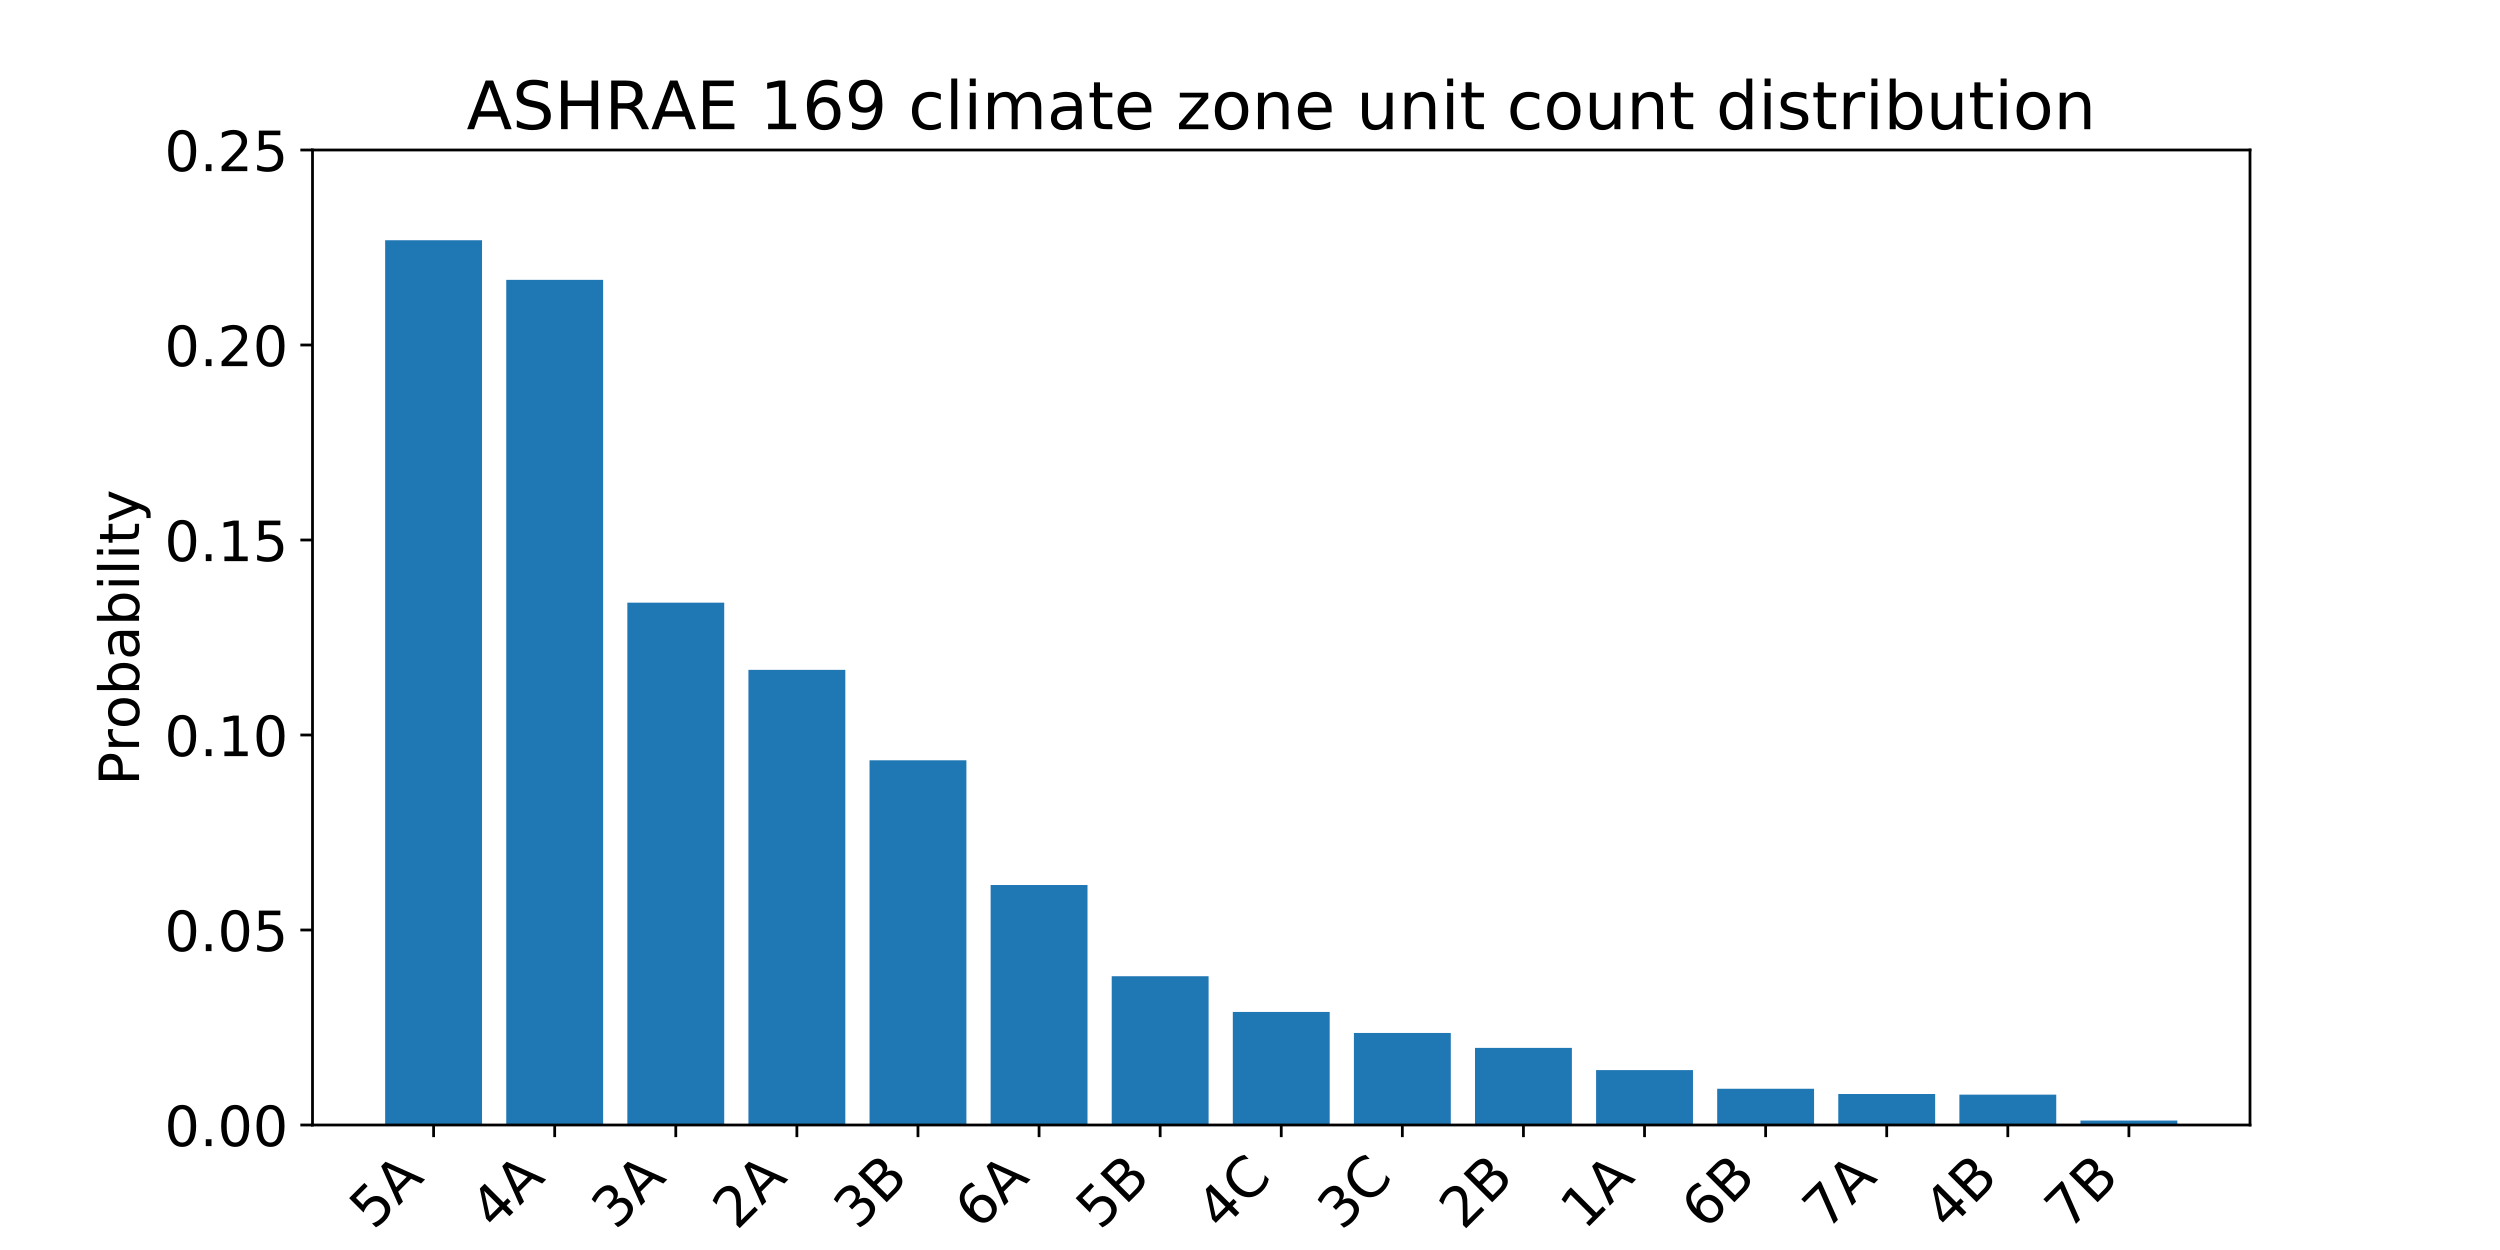
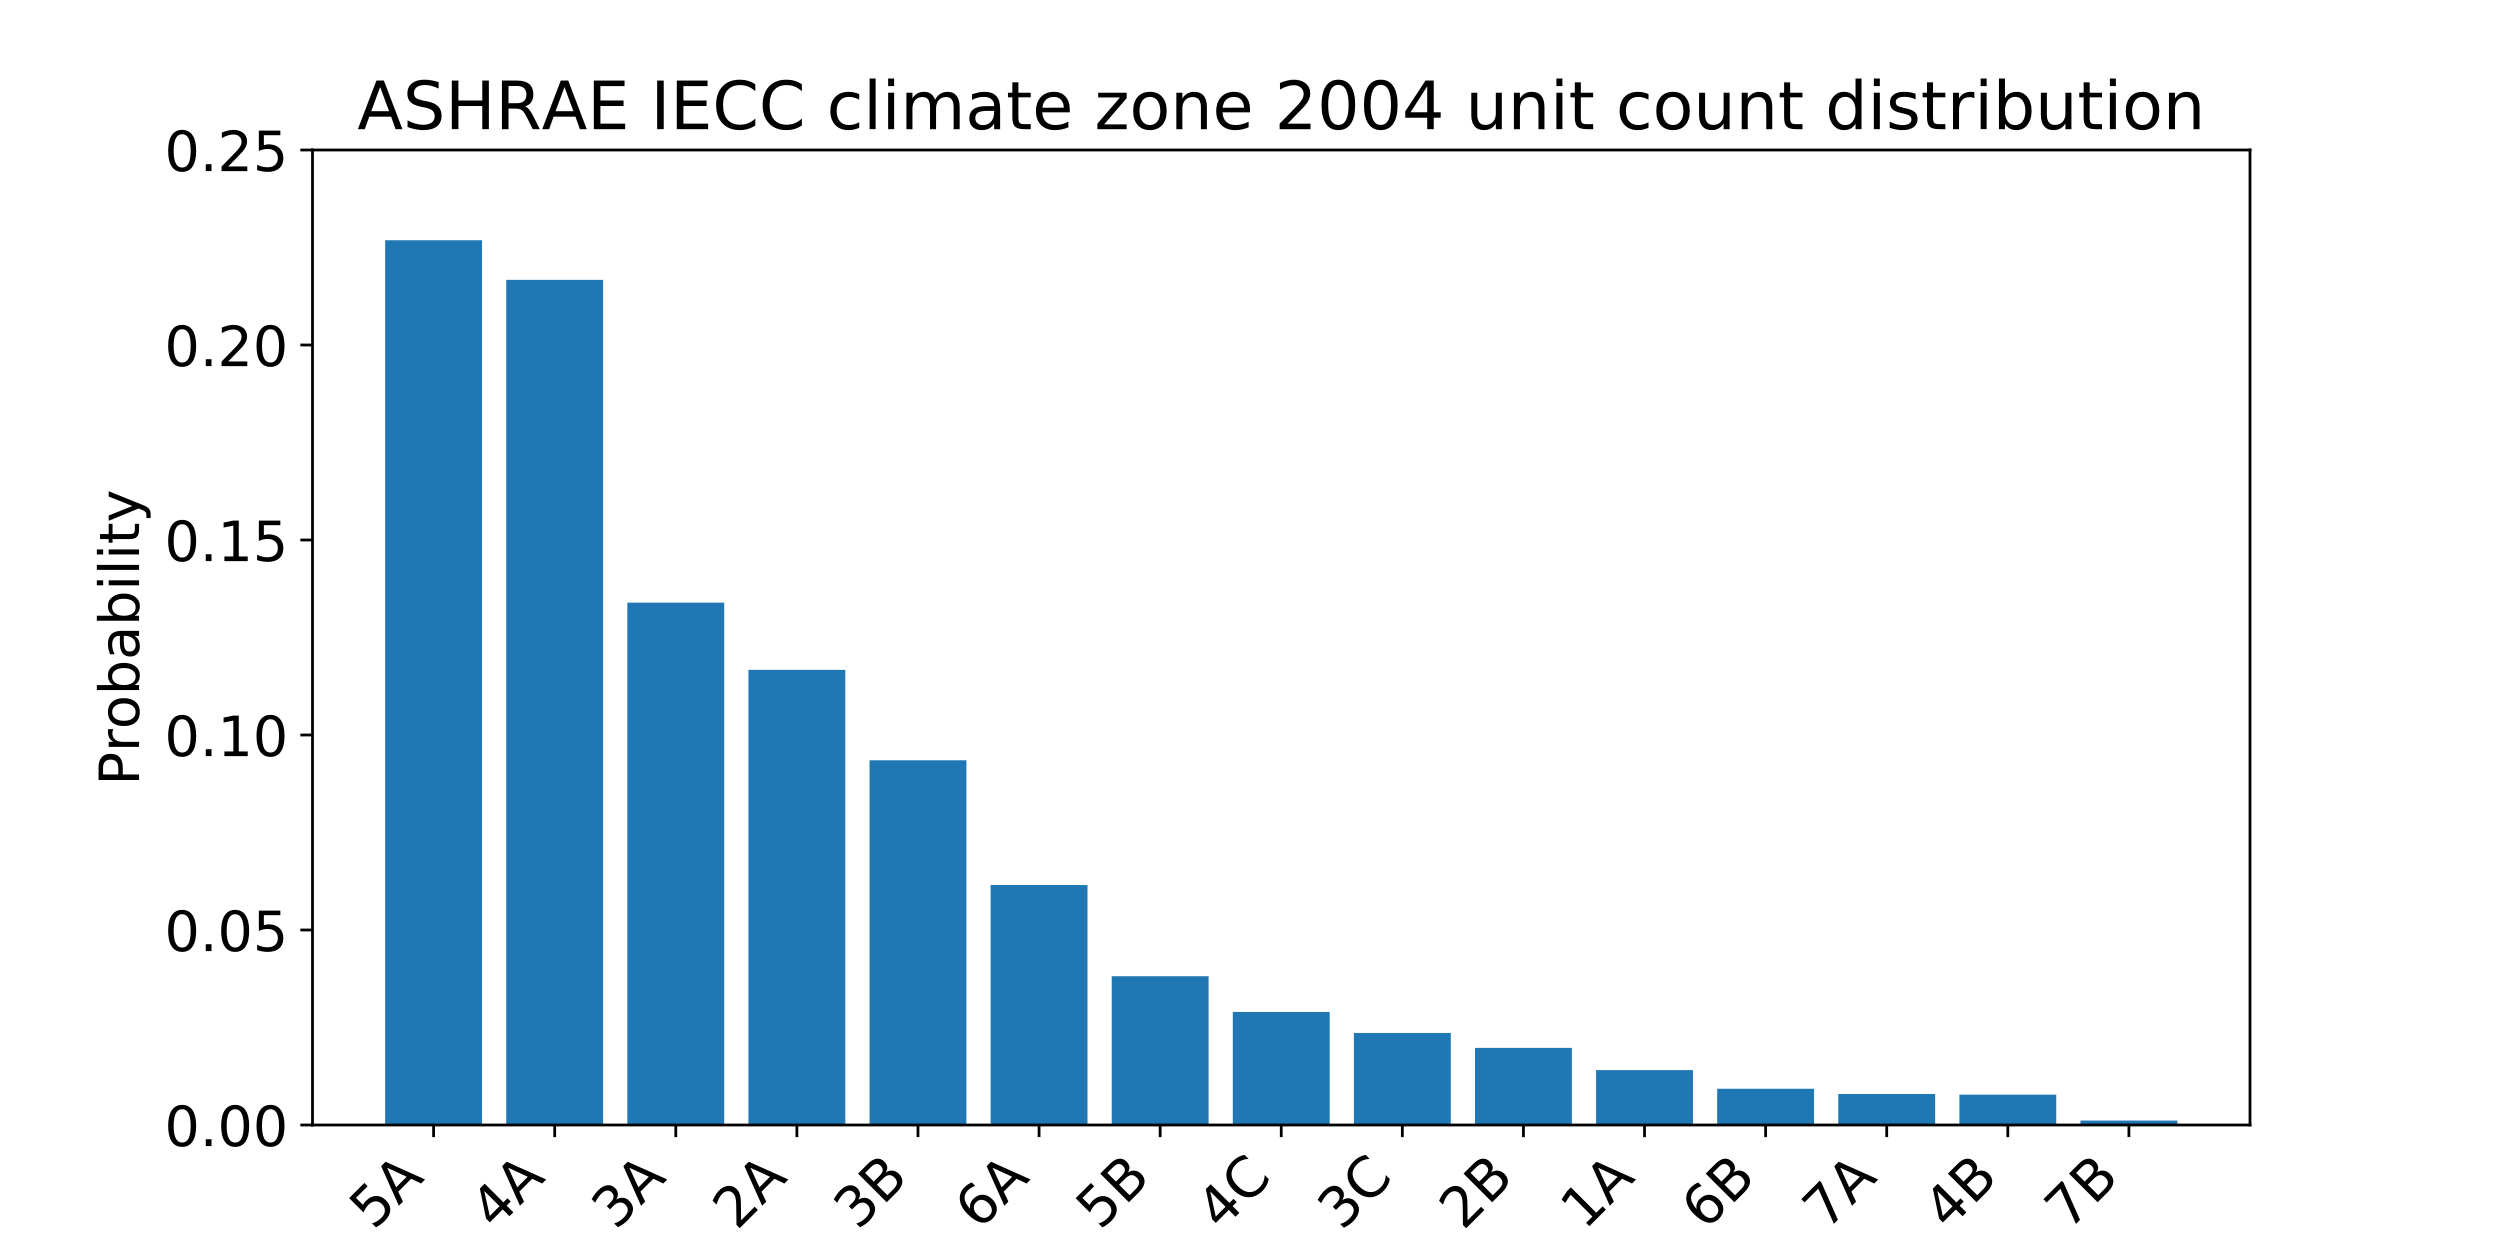
<svg xmlns="http://www.w3.org/2000/svg" xmlns:xlink="http://www.w3.org/1999/xlink" height="360pt" version="1.1" viewBox="0 0 720 360" width="720pt">
  <defs>
    <style type="text/css">
*{stroke-linecap:butt;stroke-linejoin:round;}
  </style>
  </defs>
  <g id="figure_1">
    <g id="patch_1">
      <path d="M 0 360  L 720 360  L 720 0  L 0 0  z " style="fill:#ffffff;" />
    </g>
    <g id="axes_1">
      <g id="patch_2">
        <path d="M 90 324  L 648 324  L 648 43.2  L 90 43.2  z " style="fill:#ffffff;" />
      </g>
      <g id="patch_3">
-         <path clip-path="url(#p8096a2ce04)" d="M 110.925 324  L 138.825 324  L 138.825 69.189  L 110.925 69.189  z " style="fill:#1f77b4;" />
+         <path clip-path="url(#p11a1cbf1db)" d="M 110.925 324  L 138.825 324  L 138.825 69.189  L 110.925 69.189  z " style="fill:#1f77b4;" />
      </g>
      <g id="patch_4">
-         <path clip-path="url(#p8096a2ce04)" d="M 145.8 324  L 173.7 324  L 173.7 80.597  L 145.8 80.597  z " style="fill:#1f77b4;" />
+         <path clip-path="url(#p11a1cbf1db)" d="M 145.8 324  L 173.7 324  L 173.7 80.597  L 145.8 80.597  z " style="fill:#1f77b4;" />
      </g>
      <g id="patch_5">
-         <path clip-path="url(#p8096a2ce04)" d="M 180.675 324  L 208.575 324  L 208.575 173.567  L 180.675 173.567  z " style="fill:#1f77b4;" />
+         <path clip-path="url(#p11a1cbf1db)" d="M 180.675 324  L 208.575 324  L 208.575 173.567  L 180.675 173.567  z " style="fill:#1f77b4;" />
      </g>
      <g id="patch_6">
-         <path clip-path="url(#p8096a2ce04)" d="M 215.55 324  L 243.45 324  L 243.45 192.919  L 215.55 192.919  z " style="fill:#1f77b4;" />
+         <path clip-path="url(#p11a1cbf1db)" d="M 215.55 324  L 243.45 324  L 243.45 192.919  L 215.55 192.919  z " style="fill:#1f77b4;" />
      </g>
      <g id="patch_7">
-         <path clip-path="url(#p8096a2ce04)" d="M 250.425 324  L 278.325 324  L 278.325 218.964  L 250.425 218.964  z " style="fill:#1f77b4;" />
+         <path clip-path="url(#p11a1cbf1db)" d="M 250.425 324  L 278.325 324  L 278.325 218.964  L 250.425 218.964  z " style="fill:#1f77b4;" />
      </g>
      <g id="patch_8">
-         <path clip-path="url(#p8096a2ce04)" d="M 285.3 324  L 313.2 324  L 313.2 254.884  L 285.3 254.884  z " style="fill:#1f77b4;" />
+         <path clip-path="url(#p11a1cbf1db)" d="M 285.3 324  L 313.2 324  L 313.2 254.884  L 285.3 254.884  z " style="fill:#1f77b4;" />
      </g>
      <g id="patch_9">
-         <path clip-path="url(#p8096a2ce04)" d="M 320.175 324  L 348.075 324  L 348.075 281.156  L 320.175 281.156  z " style="fill:#1f77b4;" />
+         <path clip-path="url(#p11a1cbf1db)" d="M 320.175 324  L 348.075 324  L 348.075 281.156  L 320.175 281.156  z " style="fill:#1f77b4;" />
      </g>
      <g id="patch_10">
-         <path clip-path="url(#p8096a2ce04)" d="M 355.05 324  L 382.95 324  L 382.95 291.437  L 355.05 291.437  z " style="fill:#1f77b4;" />
+         <path clip-path="url(#p11a1cbf1db)" d="M 355.05 324  L 382.95 324  L 382.95 291.437  L 355.05 291.437  z " style="fill:#1f77b4;" />
      </g>
      <g id="patch_11">
-         <path clip-path="url(#p8096a2ce04)" d="M 389.925 324  L 417.825 324  L 417.825 297.492  L 389.925 297.492  z " style="fill:#1f77b4;" />
+         <path clip-path="url(#p11a1cbf1db)" d="M 389.925 324  L 417.825 324  L 417.825 297.492  L 389.925 297.492  z " style="fill:#1f77b4;" />
      </g>
      <g id="patch_12">
-         <path clip-path="url(#p8096a2ce04)" d="M 424.8 324  L 452.7 324  L 452.7 301.791  L 424.8 301.791  z " style="fill:#1f77b4;" />
+         <path clip-path="url(#p11a1cbf1db)" d="M 424.8 324  L 452.7 324  L 452.7 301.791  L 424.8 301.791  z " style="fill:#1f77b4;" />
      </g>
      <g id="patch_13">
-         <path clip-path="url(#p8096a2ce04)" d="M 459.675 324  L 487.575 324  L 487.575 308.188  L 459.675 308.188  z " style="fill:#1f77b4;" />
+         <path clip-path="url(#p11a1cbf1db)" d="M 459.675 324  L 487.575 324  L 487.575 308.188  L 459.675 308.188  z " style="fill:#1f77b4;" />
      </g>
      <g id="patch_14">
-         <path clip-path="url(#p8096a2ce04)" d="M 494.55 324  L 522.45 324  L 522.45 313.563  L 494.55 313.563  z " style="fill:#1f77b4;" />
+         <path clip-path="url(#p11a1cbf1db)" d="M 494.55 324  L 522.45 324  L 522.45 313.563  L 494.55 313.563  z " style="fill:#1f77b4;" />
      </g>
      <g id="patch_15">
-         <path clip-path="url(#p8096a2ce04)" d="M 529.425 324  L 557.325 324  L 557.325 315.072  L 529.425 315.072  z " style="fill:#1f77b4;" />
+         <path clip-path="url(#p11a1cbf1db)" d="M 529.425 324  L 557.325 324  L 557.325 315.072  L 529.425 315.072  z " style="fill:#1f77b4;" />
      </g>
      <g id="patch_16">
-         <path clip-path="url(#p8096a2ce04)" d="M 564.3 324  L 592.2 324  L 592.2 315.259  L 564.3 315.259  z " style="fill:#1f77b4;" />
+         <path clip-path="url(#p11a1cbf1db)" d="M 564.3 324  L 592.2 324  L 592.2 315.259  L 564.3 315.259  z " style="fill:#1f77b4;" />
      </g>
      <g id="patch_17">
-         <path clip-path="url(#p8096a2ce04)" d="M 599.175 324  L 627.075 324  L 627.075 322.72  L 599.175 322.72  z " style="fill:#1f77b4;" />
+         <path clip-path="url(#p11a1cbf1db)" d="M 599.175 324  L 627.075 324  L 627.075 322.72  L 599.175 322.72  z " style="fill:#1f77b4;" />
      </g>
      <g id="matplotlib.axis_1">
        <g id="xtick_1">
          <g id="line2d_1">
            <defs>
-               <path d="M 0 0  L 0 3.5  " id="m6d0398b3f1" style="stroke:#000000;stroke-width:0.8;" />
-             </defs>
-             <g>
-               <use style="stroke:#000000;stroke-width:0.8;" x="124.875" xlink:href="#m6d0398b3f1" y="324" />
+               <path d="M 0 0  L 0 3.5  " id="m411a3bd5d1" style="stroke:#000000;stroke-width:0.8;" />
+             </defs>
+             <g>
+               <use style="stroke:#000000;stroke-width:0.8;" x="124.875" xlink:href="#m411a3bd5d1" y="324" />
            </g>
          </g>
          <g id="text_1">
            <defs>
              <path d="M 10.797 72.906  L 49.516 72.906  L 49.516 64.594  L 19.828 64.594  L 19.828 46.734  Q 21.969 47.469 24.109 47.828  Q 26.266 48.188 28.422 48.188  Q 40.625 48.188 47.75 41.5  Q 54.891 34.812 54.891 23.391  Q 54.891 11.625 47.562 5.094  Q 40.234 -1.422 26.906 -1.422  Q 22.312 -1.422 17.547 -0.641  Q 12.797 0.141 7.719 1.703  L 7.719 11.625  Q 12.109 9.234 16.797 8.062  Q 21.484 6.891 26.703 6.891  Q 35.156 6.891 40.078 11.328  Q 45.016 15.766 45.016 23.391  Q 45.016 31 40.078 35.438  Q 35.156 39.891 26.703 39.891  Q 22.75 39.891 18.812 39.016  Q 14.891 38.141 10.797 36.281  z " id="DejaVuSans-53" />
              <path d="M 34.188 63.188  L 20.797 26.906  L 47.609 26.906  z M 28.609 72.906  L 39.797 72.906  L 67.578 0  L 57.328 0  L 50.688 18.703  L 17.828 18.703  L 11.188 0  L 0.781 0  z " id="DejaVuSans-65" />
            </defs>
            <g transform="translate(107.5845 354.5343)rotate(-45)scale(0.16 -0.16)">
              <use xlink:href="#DejaVuSans-53" />
              <use x="63.623" xlink:href="#DejaVuSans-65" />
            </g>
          </g>
        </g>
        <g id="xtick_2">
          <g id="line2d_2">
            <g>
-               <use style="stroke:#000000;stroke-width:0.8;" x="159.75" xlink:href="#m6d0398b3f1" y="324" />
+               <use style="stroke:#000000;stroke-width:0.8;" x="159.75" xlink:href="#m411a3bd5d1" y="324" />
            </g>
          </g>
          <g id="text_2">
            <defs>
              <path d="M 37.797 64.312  L 12.891 25.391  L 37.797 25.391  z M 35.203 72.906  L 47.609 72.906  L 47.609 25.391  L 58.016 25.391  L 58.016 17.188  L 47.609 17.188  L 47.609 0  L 37.797 0  L 37.797 17.188  L 4.891 17.188  L 4.891 26.703  z " id="DejaVuSans-52" />
            </defs>
            <g transform="translate(142.4595 354.5343)rotate(-45)scale(0.16 -0.16)">
              <use xlink:href="#DejaVuSans-52" />
              <use x="63.623" xlink:href="#DejaVuSans-65" />
            </g>
          </g>
        </g>
        <g id="xtick_3">
          <g id="line2d_3">
            <g>
-               <use style="stroke:#000000;stroke-width:0.8;" x="194.625" xlink:href="#m6d0398b3f1" y="324" />
+               <use style="stroke:#000000;stroke-width:0.8;" x="194.625" xlink:href="#m411a3bd5d1" y="324" />
            </g>
          </g>
          <g id="text_3">
            <defs>
              <path d="M 40.578 39.312  Q 47.656 37.797 51.625 33  Q 55.609 28.219 55.609 21.188  Q 55.609 10.406 48.188 4.484  Q 40.766 -1.422 27.094 -1.422  Q 22.516 -1.422 17.656 -0.516  Q 12.797 0.391 7.625 2.203  L 7.625 11.719  Q 11.719 9.328 16.594 8.109  Q 21.484 6.891 26.812 6.891  Q 36.078 6.891 40.938 10.547  Q 45.797 14.203 45.797 21.188  Q 45.797 27.641 41.281 31.266  Q 36.766 34.906 28.719 34.906  L 20.219 34.906  L 20.219 43.016  L 29.109 43.016  Q 36.375 43.016 40.234 45.922  Q 44.094 48.828 44.094 54.297  Q 44.094 59.906 40.109 62.906  Q 36.141 65.922 28.719 65.922  Q 24.656 65.922 20.016 65.031  Q 15.375 64.156 9.812 62.312  L 9.812 71.094  Q 15.438 72.656 20.344 73.438  Q 25.25 74.219 29.594 74.219  Q 40.828 74.219 47.359 69.109  Q 53.906 64.016 53.906 55.328  Q 53.906 49.266 50.438 45.094  Q 46.969 40.922 40.578 39.312  z " id="DejaVuSans-51" />
            </defs>
            <g transform="translate(177.3345 354.5343)rotate(-45)scale(0.16 -0.16)">
              <use xlink:href="#DejaVuSans-51" />
              <use x="63.623" xlink:href="#DejaVuSans-65" />
            </g>
          </g>
        </g>
        <g id="xtick_4">
          <g id="line2d_4">
            <g>
-               <use style="stroke:#000000;stroke-width:0.8;" x="229.5" xlink:href="#m6d0398b3f1" y="324" />
+               <use style="stroke:#000000;stroke-width:0.8;" x="229.5" xlink:href="#m411a3bd5d1" y="324" />
            </g>
          </g>
          <g id="text_4">
            <defs>
              <path d="M 19.188 8.297  L 53.609 8.297  L 53.609 0  L 7.328 0  L 7.328 8.297  Q 12.938 14.109 22.625 23.891  Q 32.328 33.688 34.812 36.531  Q 39.547 41.844 41.422 45.531  Q 43.312 49.219 43.312 52.781  Q 43.312 58.594 39.234 62.25  Q 35.156 65.922 28.609 65.922  Q 23.969 65.922 18.812 64.312  Q 13.672 62.703 7.812 59.422  L 7.812 69.391  Q 13.766 71.781 18.938 73  Q 24.125 74.219 28.422 74.219  Q 39.75 74.219 46.484 68.547  Q 53.219 62.891 53.219 53.422  Q 53.219 48.922 51.531 44.891  Q 49.859 40.875 45.406 35.406  Q 44.188 33.984 37.641 27.219  Q 31.109 20.453 19.188 8.297  z " id="DejaVuSans-50" />
            </defs>
            <g transform="translate(212.2095 354.5343)rotate(-45)scale(0.16 -0.16)">
              <use xlink:href="#DejaVuSans-50" />
              <use x="63.623" xlink:href="#DejaVuSans-65" />
            </g>
          </g>
        </g>
        <g id="xtick_5">
          <g id="line2d_5">
            <g>
-               <use style="stroke:#000000;stroke-width:0.8;" x="264.375" xlink:href="#m6d0398b3f1" y="324" />
+               <use style="stroke:#000000;stroke-width:0.8;" x="264.375" xlink:href="#m411a3bd5d1" y="324" />
            </g>
          </g>
          <g id="text_5">
            <defs>
              <path d="M 19.672 34.812  L 19.672 8.109  L 35.5 8.109  Q 43.453 8.109 47.281 11.406  Q 51.125 14.703 51.125 21.484  Q 51.125 28.328 47.281 31.562  Q 43.453 34.812 35.5 34.812  z M 19.672 64.797  L 19.672 42.828  L 34.281 42.828  Q 41.5 42.828 45.031 45.531  Q 48.578 48.25 48.578 53.812  Q 48.578 59.328 45.031 62.062  Q 41.5 64.797 34.281 64.797  z M 9.812 72.906  L 35.016 72.906  Q 46.297 72.906 52.391 68.219  Q 58.5 63.531 58.5 54.891  Q 58.5 48.188 55.375 44.234  Q 52.25 40.281 46.188 39.312  Q 53.469 37.75 57.5 32.781  Q 61.531 27.828 61.531 20.406  Q 61.531 10.641 54.891 5.312  Q 48.25 0 35.984 0  L 9.812 0  z " id="DejaVuSans-66" />
            </defs>
            <g transform="translate(247.0615 354.5573)rotate(-45)scale(0.16 -0.16)">
              <use xlink:href="#DejaVuSans-51" />
              <use x="63.623" xlink:href="#DejaVuSans-66" />
            </g>
          </g>
        </g>
        <g id="xtick_6">
          <g id="line2d_6">
            <g>
-               <use style="stroke:#000000;stroke-width:0.8;" x="299.25" xlink:href="#m6d0398b3f1" y="324" />
+               <use style="stroke:#000000;stroke-width:0.8;" x="299.25" xlink:href="#m411a3bd5d1" y="324" />
            </g>
          </g>
          <g id="text_6">
            <defs>
              <path d="M 33.016 40.375  Q 26.375 40.375 22.484 35.828  Q 18.609 31.297 18.609 23.391  Q 18.609 15.531 22.484 10.953  Q 26.375 6.391 33.016 6.391  Q 39.656 6.391 43.531 10.953  Q 47.406 15.531 47.406 23.391  Q 47.406 31.297 43.531 35.828  Q 39.656 40.375 33.016 40.375  z M 52.594 71.297  L 52.594 62.312  Q 48.875 64.062 45.094 64.984  Q 41.312 65.922 37.594 65.922  Q 27.828 65.922 22.672 59.328  Q 17.531 52.734 16.797 39.406  Q 19.672 43.656 24.016 45.922  Q 28.375 48.188 33.594 48.188  Q 44.578 48.188 50.953 41.516  Q 57.328 34.859 57.328 23.391  Q 57.328 12.156 50.688 5.359  Q 44.047 -1.422 33.016 -1.422  Q 20.359 -1.422 13.672 8.266  Q 6.984 17.969 6.984 36.375  Q 6.984 53.656 15.188 63.938  Q 23.391 74.219 37.203 74.219  Q 40.922 74.219 44.703 73.484  Q 48.484 72.75 52.594 71.297  z " id="DejaVuSans-54" />
            </defs>
            <g transform="translate(281.9595 354.5343)rotate(-45)scale(0.16 -0.16)">
              <use xlink:href="#DejaVuSans-54" />
              <use x="63.623" xlink:href="#DejaVuSans-65" />
            </g>
          </g>
        </g>
        <g id="xtick_7">
          <g id="line2d_7">
            <g>
-               <use style="stroke:#000000;stroke-width:0.8;" x="334.125" xlink:href="#m6d0398b3f1" y="324" />
+               <use style="stroke:#000000;stroke-width:0.8;" x="334.125" xlink:href="#m411a3bd5d1" y="324" />
            </g>
          </g>
          <g id="text_7">
            <g transform="translate(316.8115 354.5573)rotate(-45)scale(0.16 -0.16)">
              <use xlink:href="#DejaVuSans-53" />
              <use x="63.623" xlink:href="#DejaVuSans-66" />
            </g>
          </g>
        </g>
        <g id="xtick_8">
          <g id="line2d_8">
            <g>
-               <use style="stroke:#000000;stroke-width:0.8;" x="369" xlink:href="#m6d0398b3f1" y="324" />
+               <use style="stroke:#000000;stroke-width:0.8;" x="369" xlink:href="#m411a3bd5d1" y="324" />
            </g>
          </g>
          <g id="text_8">
            <defs>
              <path d="M 64.406 67.281  L 64.406 56.891  Q 59.422 61.531 53.781 63.812  Q 48.141 66.109 41.797 66.109  Q 29.297 66.109 22.656 58.469  Q 16.016 50.828 16.016 36.375  Q 16.016 21.969 22.656 14.328  Q 29.297 6.688 41.797 6.688  Q 48.141 6.688 53.781 8.984  Q 59.422 11.281 64.406 15.922  L 64.406 5.609  Q 59.234 2.094 53.438 0.328  Q 47.656 -1.422 41.219 -1.422  Q 24.656 -1.422 15.125 8.703  Q 5.609 18.844 5.609 36.375  Q 5.609 53.953 15.125 64.078  Q 24.656 74.219 41.219 74.219  Q 47.75 74.219 53.531 72.484  Q 59.328 70.75 64.406 67.281  z " id="DejaVuSans-67" />
            </defs>
            <g transform="translate(351.5486 354.6951)rotate(-45)scale(0.16 -0.16)">
              <use xlink:href="#DejaVuSans-52" />
              <use x="63.623" xlink:href="#DejaVuSans-67" />
            </g>
          </g>
        </g>
        <g id="xtick_9">
          <g id="line2d_9">
            <g>
-               <use style="stroke:#000000;stroke-width:0.8;" x="403.875" xlink:href="#m6d0398b3f1" y="324" />
+               <use style="stroke:#000000;stroke-width:0.8;" x="403.875" xlink:href="#m411a3bd5d1" y="324" />
            </g>
          </g>
          <g id="text_9">
            <g transform="translate(386.4236 354.6951)rotate(-45)scale(0.16 -0.16)">
              <use xlink:href="#DejaVuSans-51" />
              <use x="63.623" xlink:href="#DejaVuSans-67" />
            </g>
          </g>
        </g>
        <g id="xtick_10">
          <g id="line2d_10">
            <g>
-               <use style="stroke:#000000;stroke-width:0.8;" x="438.75" xlink:href="#m6d0398b3f1" y="324" />
+               <use style="stroke:#000000;stroke-width:0.8;" x="438.75" xlink:href="#m411a3bd5d1" y="324" />
            </g>
          </g>
          <g id="text_10">
            <g transform="translate(421.4365 354.5573)rotate(-45)scale(0.16 -0.16)">
              <use xlink:href="#DejaVuSans-50" />
              <use x="63.623" xlink:href="#DejaVuSans-66" />
            </g>
          </g>
        </g>
        <g id="xtick_11">
          <g id="line2d_11">
            <g>
-               <use style="stroke:#000000;stroke-width:0.8;" x="473.625" xlink:href="#m6d0398b3f1" y="324" />
+               <use style="stroke:#000000;stroke-width:0.8;" x="473.625" xlink:href="#m411a3bd5d1" y="324" />
            </g>
          </g>
          <g id="text_11">
            <defs>
              <path d="M 12.406 8.297  L 28.516 8.297  L 28.516 63.922  L 10.984 60.406  L 10.984 69.391  L 28.422 72.906  L 38.281 72.906  L 38.281 8.297  L 54.391 8.297  L 54.391 0  L 12.406 0  z " id="DejaVuSans-49" />
            </defs>
            <g transform="translate(456.3345 354.5343)rotate(-45)scale(0.16 -0.16)">
              <use xlink:href="#DejaVuSans-49" />
              <use x="63.623" xlink:href="#DejaVuSans-65" />
            </g>
          </g>
        </g>
        <g id="xtick_12">
          <g id="line2d_12">
            <g>
-               <use style="stroke:#000000;stroke-width:0.8;" x="508.5" xlink:href="#m6d0398b3f1" y="324" />
+               <use style="stroke:#000000;stroke-width:0.8;" x="508.5" xlink:href="#m411a3bd5d1" y="324" />
            </g>
          </g>
          <g id="text_12">
            <g transform="translate(491.1865 354.5573)rotate(-45)scale(0.16 -0.16)">
              <use xlink:href="#DejaVuSans-54" />
              <use x="63.623" xlink:href="#DejaVuSans-66" />
            </g>
          </g>
        </g>
        <g id="xtick_13">
          <g id="line2d_13">
            <g>
-               <use style="stroke:#000000;stroke-width:0.8;" x="543.375" xlink:href="#m6d0398b3f1" y="324" />
+               <use style="stroke:#000000;stroke-width:0.8;" x="543.375" xlink:href="#m411a3bd5d1" y="324" />
            </g>
          </g>
          <g id="text_13">
            <defs>
              <path d="M 8.203 72.906  L 55.078 72.906  L 55.078 68.703  L 28.609 0  L 18.312 0  L 43.219 64.594  L 8.203 64.594  z " id="DejaVuSans-55" />
            </defs>
            <g transform="translate(526.0845 354.5343)rotate(-45)scale(0.16 -0.16)">
              <use xlink:href="#DejaVuSans-55" />
              <use x="63.623" xlink:href="#DejaVuSans-65" />
            </g>
          </g>
        </g>
        <g id="xtick_14">
          <g id="line2d_14">
            <g>
-               <use style="stroke:#000000;stroke-width:0.8;" x="578.25" xlink:href="#m6d0398b3f1" y="324" />
+               <use style="stroke:#000000;stroke-width:0.8;" x="578.25" xlink:href="#m411a3bd5d1" y="324" />
            </g>
          </g>
          <g id="text_14">
            <g transform="translate(560.9365 354.5573)rotate(-45)scale(0.16 -0.16)">
              <use xlink:href="#DejaVuSans-52" />
              <use x="63.623" xlink:href="#DejaVuSans-66" />
            </g>
          </g>
        </g>
        <g id="xtick_15">
          <g id="line2d_15">
            <g>
-               <use style="stroke:#000000;stroke-width:0.8;" x="613.125" xlink:href="#m6d0398b3f1" y="324" />
+               <use style="stroke:#000000;stroke-width:0.8;" x="613.125" xlink:href="#m411a3bd5d1" y="324" />
            </g>
          </g>
          <g id="text_15">
            <g transform="translate(595.8115 354.5573)rotate(-45)scale(0.16 -0.16)">
              <use xlink:href="#DejaVuSans-55" />
              <use x="63.623" xlink:href="#DejaVuSans-66" />
            </g>
          </g>
        </g>
      </g>
      <g id="matplotlib.axis_2">
        <g id="ytick_1">
          <g id="line2d_16">
            <defs>
-               <path d="M 0 0  L -3.5 0  " id="mb889d9ef92" style="stroke:#000000;stroke-width:0.8;" />
-             </defs>
-             <g>
-               <use style="stroke:#000000;stroke-width:0.8;" x="90" xlink:href="#mb889d9ef92" y="324" />
+               <path d="M 0 0  L -3.5 0  " id="m7dc93542a2" style="stroke:#000000;stroke-width:0.8;" />
+             </defs>
+             <g>
+               <use style="stroke:#000000;stroke-width:0.8;" x="90" xlink:href="#m7dc93542a2" y="324" />
            </g>
          </g>
          <g id="text_16">
            <defs>
              <path d="M 31.781 66.406  Q 24.172 66.406 20.328 58.906  Q 16.5 51.422 16.5 36.375  Q 16.5 21.391 20.328 13.891  Q 24.172 6.391 31.781 6.391  Q 39.453 6.391 43.281 13.891  Q 47.125 21.391 47.125 36.375  Q 47.125 51.422 43.281 58.906  Q 39.453 66.406 31.781 66.406  z M 31.781 74.219  Q 44.047 74.219 50.516 64.516  Q 56.984 54.828 56.984 36.375  Q 56.984 17.969 50.516 8.266  Q 44.047 -1.422 31.781 -1.422  Q 19.531 -1.422 13.062 8.266  Q 6.594 17.969 6.594 36.375  Q 6.594 54.828 13.062 64.516  Q 19.531 74.219 31.781 74.219  z " id="DejaVuSans-48" />
              <path d="M 10.688 12.406  L 21 12.406  L 21 0  L 10.688 0  z " id="DejaVuSans-46" />
            </defs>
            <g transform="translate(47.375 330.0788)scale(0.16 -0.16)">
              <use xlink:href="#DejaVuSans-48" />
              <use x="63.623" xlink:href="#DejaVuSans-46" />
              <use x="95.41" xlink:href="#DejaVuSans-48" />
              <use x="159.033" xlink:href="#DejaVuSans-48" />
            </g>
          </g>
        </g>
        <g id="ytick_2">
          <g id="line2d_17">
            <g>
-               <use style="stroke:#000000;stroke-width:0.8;" x="90" xlink:href="#mb889d9ef92" y="267.84" />
+               <use style="stroke:#000000;stroke-width:0.8;" x="90" xlink:href="#m7dc93542a2" y="267.84" />
            </g>
          </g>
          <g id="text_17">
            <g transform="translate(47.375 273.9187)scale(0.16 -0.16)">
              <use xlink:href="#DejaVuSans-48" />
              <use x="63.623" xlink:href="#DejaVuSans-46" />
              <use x="95.41" xlink:href="#DejaVuSans-48" />
              <use x="159.033" xlink:href="#DejaVuSans-53" />
            </g>
          </g>
        </g>
        <g id="ytick_3">
          <g id="line2d_18">
            <g>
-               <use style="stroke:#000000;stroke-width:0.8;" x="90" xlink:href="#mb889d9ef92" y="211.68" />
+               <use style="stroke:#000000;stroke-width:0.8;" x="90" xlink:href="#m7dc93542a2" y="211.68" />
            </g>
          </g>
          <g id="text_18">
            <g transform="translate(47.375 217.7587)scale(0.16 -0.16)">
              <use xlink:href="#DejaVuSans-48" />
              <use x="63.623" xlink:href="#DejaVuSans-46" />
              <use x="95.41" xlink:href="#DejaVuSans-49" />
              <use x="159.033" xlink:href="#DejaVuSans-48" />
            </g>
          </g>
        </g>
        <g id="ytick_4">
          <g id="line2d_19">
            <g>
-               <use style="stroke:#000000;stroke-width:0.8;" x="90" xlink:href="#mb889d9ef92" y="155.52" />
+               <use style="stroke:#000000;stroke-width:0.8;" x="90" xlink:href="#m7dc93542a2" y="155.52" />
            </g>
          </g>
          <g id="text_19">
            <g transform="translate(47.375 161.5987)scale(0.16 -0.16)">
              <use xlink:href="#DejaVuSans-48" />
              <use x="63.623" xlink:href="#DejaVuSans-46" />
              <use x="95.41" xlink:href="#DejaVuSans-49" />
              <use x="159.033" xlink:href="#DejaVuSans-53" />
            </g>
          </g>
        </g>
        <g id="ytick_5">
          <g id="line2d_20">
            <g>
-               <use style="stroke:#000000;stroke-width:0.8;" x="90" xlink:href="#mb889d9ef92" y="99.36" />
+               <use style="stroke:#000000;stroke-width:0.8;" x="90" xlink:href="#m7dc93542a2" y="99.36" />
            </g>
          </g>
          <g id="text_20">
            <g transform="translate(47.375 105.4387)scale(0.16 -0.16)">
              <use xlink:href="#DejaVuSans-48" />
              <use x="63.623" xlink:href="#DejaVuSans-46" />
              <use x="95.41" xlink:href="#DejaVuSans-50" />
              <use x="159.033" xlink:href="#DejaVuSans-48" />
            </g>
          </g>
        </g>
        <g id="ytick_6">
          <g id="line2d_21">
            <g>
-               <use style="stroke:#000000;stroke-width:0.8;" x="90" xlink:href="#mb889d9ef92" y="43.2" />
+               <use style="stroke:#000000;stroke-width:0.8;" x="90" xlink:href="#m7dc93542a2" y="43.2" />
            </g>
          </g>
          <g id="text_21">
            <g transform="translate(47.375 49.27875)scale(0.16 -0.16)">
              <use xlink:href="#DejaVuSans-48" />
              <use x="63.623" xlink:href="#DejaVuSans-46" />
              <use x="95.41" xlink:href="#DejaVuSans-50" />
              <use x="159.033" xlink:href="#DejaVuSans-53" />
            </g>
          </g>
        </g>
        <g id="text_22">
          <defs>
            <path d="M 19.672 64.797  L 19.672 37.406  L 32.078 37.406  Q 38.969 37.406 42.719 40.969  Q 46.484 44.531 46.484 51.125  Q 46.484 57.672 42.719 61.234  Q 38.969 64.797 32.078 64.797  z M 9.812 72.906  L 32.078 72.906  Q 44.344 72.906 50.609 67.359  Q 56.891 61.812 56.891 51.125  Q 56.891 40.328 50.609 34.812  Q 44.344 29.297 32.078 29.297  L 19.672 29.297  L 19.672 0  L 9.812 0  z " id="DejaVuSans-80" />
            <path d="M 41.109 46.297  Q 39.594 47.172 37.812 47.578  Q 36.031 48 33.891 48  Q 26.266 48 22.188 43.047  Q 18.109 38.094 18.109 28.812  L 18.109 0  L 9.078 0  L 9.078 54.688  L 18.109 54.688  L 18.109 46.188  Q 20.953 51.172 25.484 53.578  Q 30.031 56 36.531 56  Q 37.453 56 38.578 55.875  Q 39.703 55.766 41.062 55.516  z " id="DejaVuSans-114" />
            <path d="M 30.609 48.391  Q 23.391 48.391 19.188 42.75  Q 14.984 37.109 14.984 27.297  Q 14.984 17.484 19.156 11.844  Q 23.344 6.203 30.609 6.203  Q 37.797 6.203 41.984 11.859  Q 46.188 17.531 46.188 27.297  Q 46.188 37.016 41.984 42.703  Q 37.797 48.391 30.609 48.391  z M 30.609 56  Q 42.328 56 49.016 48.375  Q 55.719 40.766 55.719 27.297  Q 55.719 13.875 49.016 6.219  Q 42.328 -1.422 30.609 -1.422  Q 18.844 -1.422 12.172 6.219  Q 5.516 13.875 5.516 27.297  Q 5.516 40.766 12.172 48.375  Q 18.844 56 30.609 56  z " id="DejaVuSans-111" />
            <path d="M 48.688 27.297  Q 48.688 37.203 44.609 42.844  Q 40.531 48.484 33.406 48.484  Q 26.266 48.484 22.188 42.844  Q 18.109 37.203 18.109 27.297  Q 18.109 17.391 22.188 11.75  Q 26.266 6.109 33.406 6.109  Q 40.531 6.109 44.609 11.75  Q 48.688 17.391 48.688 27.297  z M 18.109 46.391  Q 20.953 51.266 25.266 53.625  Q 29.594 56 35.594 56  Q 45.562 56 51.781 48.094  Q 58.016 40.188 58.016 27.297  Q 58.016 14.406 51.781 6.484  Q 45.562 -1.422 35.594 -1.422  Q 29.594 -1.422 25.266 0.953  Q 20.953 3.328 18.109 8.203  L 18.109 0  L 9.078 0  L 9.078 75.984  L 18.109 75.984  z " id="DejaVuSans-98" />
            <path d="M 34.281 27.484  Q 23.391 27.484 19.188 25  Q 14.984 22.516 14.984 16.5  Q 14.984 11.719 18.141 8.906  Q 21.297 6.109 26.703 6.109  Q 34.188 6.109 38.703 11.406  Q 43.219 16.703 43.219 25.484  L 43.219 27.484  z M 52.203 31.203  L 52.203 0  L 43.219 0  L 43.219 8.297  Q 40.141 3.328 35.547 0.953  Q 30.953 -1.422 24.312 -1.422  Q 15.922 -1.422 10.953 3.297  Q 6 8.016 6 15.922  Q 6 25.141 12.172 29.828  Q 18.359 34.516 30.609 34.516  L 43.219 34.516  L 43.219 35.406  Q 43.219 41.609 39.141 45  Q 35.062 48.391 27.688 48.391  Q 23 48.391 18.547 47.266  Q 14.109 46.141 10.016 43.891  L 10.016 52.203  Q 14.938 54.109 19.578 55.047  Q 24.219 56 28.609 56  Q 40.484 56 46.344 49.844  Q 52.203 43.703 52.203 31.203  z " id="DejaVuSans-97" />
            <path d="M 9.422 54.688  L 18.406 54.688  L 18.406 0  L 9.422 0  z M 9.422 75.984  L 18.406 75.984  L 18.406 64.594  L 9.422 64.594  z " id="DejaVuSans-105" />
            <path d="M 9.422 75.984  L 18.406 75.984  L 18.406 0  L 9.422 0  z " id="DejaVuSans-108" />
            <path d="M 18.312 70.219  L 18.312 54.688  L 36.812 54.688  L 36.812 47.703  L 18.312 47.703  L 18.312 18.016  Q 18.312 11.328 20.141 9.422  Q 21.969 7.516 27.594 7.516  L 36.812 7.516  L 36.812 0  L 27.594 0  Q 17.188 0 13.234 3.875  Q 9.281 7.766 9.281 18.016  L 9.281 47.703  L 2.688 47.703  L 2.688 54.688  L 9.281 54.688  L 9.281 70.219  z " id="DejaVuSans-116" />
            <path d="M 32.172 -5.078  Q 28.375 -14.844 24.75 -17.812  Q 21.141 -20.797 15.094 -20.797  L 7.906 -20.797  L 7.906 -13.281  L 13.188 -13.281  Q 16.891 -13.281 18.938 -11.516  Q 21 -9.766 23.484 -3.219  L 25.094 0.875  L 2.984 54.688  L 12.5 54.688  L 29.594 11.922  L 46.688 54.688  L 56.203 54.688  z " id="DejaVuSans-121" />
          </defs>
          <g transform="translate(40.0475 226.2025)rotate(-90)scale(0.16 -0.16)">
            <use xlink:href="#DejaVuSans-80" />
            <use x="60.287" xlink:href="#DejaVuSans-114" />
            <use x="101.369" xlink:href="#DejaVuSans-111" />
            <use x="162.551" xlink:href="#DejaVuSans-98" />
            <use x="226.027" xlink:href="#DejaVuSans-97" />
            <use x="287.307" xlink:href="#DejaVuSans-98" />
            <use x="350.783" xlink:href="#DejaVuSans-105" />
            <use x="378.566" xlink:href="#DejaVuSans-108" />
            <use x="406.35" xlink:href="#DejaVuSans-105" />
            <use x="434.133" xlink:href="#DejaVuSans-116" />
            <use x="473.342" xlink:href="#DejaVuSans-121" />
          </g>
        </g>
      </g>
      <g id="patch_18">
        <path d="M 90 324  L 90 43.2  " style="fill:none;stroke:#000000;stroke-linecap:square;stroke-linejoin:miter;stroke-width:0.8;" />
      </g>
      <g id="patch_19">
        <path d="M 648 324  L 648 43.2  " style="fill:none;stroke:#000000;stroke-linecap:square;stroke-linejoin:miter;stroke-width:0.8;" />
      </g>
      <g id="patch_20">
        <path d="M 90 324  L 648 324  " style="fill:none;stroke:#000000;stroke-linecap:square;stroke-linejoin:miter;stroke-width:0.8;" />
      </g>
      <g id="patch_21">
        <path d="M 90 43.2  L 648 43.2  " style="fill:none;stroke:#000000;stroke-linecap:square;stroke-linejoin:miter;stroke-width:0.8;" />
      </g>
      <g id="text_23">
        <defs>
          <path d="M 53.516 70.516  L 53.516 60.891  Q 47.906 63.578 42.922 64.891  Q 37.938 66.219 33.297 66.219  Q 25.25 66.219 20.875 63.094  Q 16.5 59.969 16.5 54.203  Q 16.5 49.359 19.406 46.891  Q 22.312 44.438 30.422 42.922  L 36.375 41.703  Q 47.406 39.594 52.656 34.297  Q 57.906 29 57.906 20.125  Q 57.906 9.516 50.797 4.047  Q 43.703 -1.422 29.984 -1.422  Q 24.812 -1.422 18.969 -0.25  Q 13.141 0.922 6.891 3.219  L 6.891 13.375  Q 12.891 10.016 18.656 8.297  Q 24.422 6.594 29.984 6.594  Q 38.422 6.594 43.016 9.906  Q 47.609 13.234 47.609 19.391  Q 47.609 24.75 44.312 27.781  Q 41.016 30.812 33.5 32.328  L 27.484 33.5  Q 16.453 35.688 11.516 40.375  Q 6.594 45.062 6.594 53.422  Q 6.594 63.094 13.406 68.656  Q 20.219 74.219 32.172 74.219  Q 37.312 74.219 42.625 73.281  Q 47.953 72.359 53.516 70.516  z " id="DejaVuSans-83" />
          <path d="M 9.812 72.906  L 19.672 72.906  L 19.672 43.016  L 55.516 43.016  L 55.516 72.906  L 65.375 72.906  L 65.375 0  L 55.516 0  L 55.516 34.719  L 19.672 34.719  L 19.672 0  L 9.812 0  z " id="DejaVuSans-72" />
          <path d="M 44.391 34.188  Q 47.562 33.109 50.562 29.594  Q 53.562 26.078 56.594 19.922  L 66.609 0  L 56 0  L 46.688 18.703  Q 43.062 26.031 39.672 28.422  Q 36.281 30.812 30.422 30.812  L 19.672 30.812  L 19.672 0  L 9.812 0  L 9.812 72.906  L 32.078 72.906  Q 44.578 72.906 50.734 67.672  Q 56.891 62.453 56.891 51.906  Q 56.891 45.016 53.688 40.469  Q 50.484 35.938 44.391 34.188  z M 19.672 64.797  L 19.672 38.922  L 32.078 38.922  Q 39.203 38.922 42.844 42.219  Q 46.484 45.516 46.484 51.906  Q 46.484 58.297 42.844 61.547  Q 39.203 64.797 32.078 64.797  z " id="DejaVuSans-82" />
          <path d="M 9.812 72.906  L 55.906 72.906  L 55.906 64.594  L 19.672 64.594  L 19.672 43.016  L 54.391 43.016  L 54.391 34.719  L 19.672 34.719  L 19.672 8.297  L 56.781 8.297  L 56.781 0  L 9.812 0  z " id="DejaVuSans-69" />
          <path id="DejaVuSans-32" />
-           <path d="M 10.984 1.516  L 10.984 10.5  Q 14.703 8.734 18.5 7.812  Q 22.312 6.891 25.984 6.891  Q 35.75 6.891 40.891 13.453  Q 46.047 20.016 46.781 33.406  Q 43.953 29.203 39.594 26.953  Q 35.25 24.703 29.984 24.703  Q 19.047 24.703 12.672 31.312  Q 6.297 37.938 6.297 49.422  Q 6.297 60.641 12.938 67.422  Q 19.578 74.219 30.609 74.219  Q 43.266 74.219 49.922 64.516  Q 56.594 54.828 56.594 36.375  Q 56.594 19.141 48.406 8.859  Q 40.234 -1.422 26.422 -1.422  Q 22.703 -1.422 18.891 -0.688  Q 15.094 0.047 10.984 1.516  z M 30.609 32.422  Q 37.25 32.422 41.125 36.953  Q 45.016 41.5 45.016 49.422  Q 45.016 57.281 41.125 61.844  Q 37.25 66.406 30.609 66.406  Q 23.969 66.406 20.094 61.844  Q 16.219 57.281 16.219 49.422  Q 16.219 41.5 20.094 36.953  Q 23.969 32.422 30.609 32.422  z " id="DejaVuSans-57" />
+           <path d="M 9.812 72.906  L 19.672 72.906  L 19.672 0  L 9.812 0  z " id="DejaVuSans-73" />
          <path d="M 48.781 52.594  L 48.781 44.188  Q 44.969 46.297 41.141 47.344  Q 37.312 48.391 33.406 48.391  Q 24.656 48.391 19.812 42.844  Q 14.984 37.312 14.984 27.297  Q 14.984 17.281 19.812 11.734  Q 24.656 6.203 33.406 6.203  Q 37.312 6.203 41.141 7.25  Q 44.969 8.297 48.781 10.406  L 48.781 2.094  Q 45.016 0.344 40.984 -0.531  Q 36.969 -1.422 32.422 -1.422  Q 20.062 -1.422 12.781 6.344  Q 5.516 14.109 5.516 27.297  Q 5.516 40.672 12.859 48.328  Q 20.219 56 33.016 56  Q 37.156 56 41.109 55.141  Q 45.062 54.297 48.781 52.594  z " id="DejaVuSans-99" />
          <path d="M 52 44.188  Q 55.375 50.25 60.062 53.125  Q 64.75 56 71.094 56  Q 79.641 56 84.281 50.016  Q 88.922 44.047 88.922 33.016  L 88.922 0  L 79.891 0  L 79.891 32.719  Q 79.891 40.578 77.094 44.375  Q 74.312 48.188 68.609 48.188  Q 61.625 48.188 57.562 43.547  Q 53.516 38.922 53.516 30.906  L 53.516 0  L 44.484 0  L 44.484 32.719  Q 44.484 40.625 41.703 44.406  Q 38.922 48.188 33.109 48.188  Q 26.219 48.188 22.156 43.531  Q 18.109 38.875 18.109 30.906  L 18.109 0  L 9.078 0  L 9.078 54.688  L 18.109 54.688  L 18.109 46.188  Q 21.188 51.219 25.484 53.609  Q 29.781 56 35.688 56  Q 41.656 56 45.828 52.969  Q 50 49.953 52 44.188  z " id="DejaVuSans-109" />
          <path d="M 56.203 29.594  L 56.203 25.203  L 14.891 25.203  Q 15.484 15.922 20.484 11.062  Q 25.484 6.203 34.422 6.203  Q 39.594 6.203 44.453 7.469  Q 49.312 8.734 54.109 11.281  L 54.109 2.781  Q 49.266 0.734 44.188 -0.344  Q 39.109 -1.422 33.891 -1.422  Q 20.797 -1.422 13.156 6.188  Q 5.516 13.812 5.516 26.812  Q 5.516 40.234 12.766 48.109  Q 20.016 56 32.328 56  Q 43.359 56 49.781 48.891  Q 56.203 41.797 56.203 29.594  z M 47.219 32.234  Q 47.125 39.594 43.094 43.984  Q 39.062 48.391 32.422 48.391  Q 24.906 48.391 20.391 44.141  Q 15.875 39.891 15.188 32.172  z " id="DejaVuSans-101" />
          <path d="M 5.516 54.688  L 48.188 54.688  L 48.188 46.484  L 14.406 7.172  L 48.188 7.172  L 48.188 0  L 4.297 0  L 4.297 8.203  L 38.094 47.516  L 5.516 47.516  z " id="DejaVuSans-122" />
          <path d="M 54.891 33.016  L 54.891 0  L 45.906 0  L 45.906 32.719  Q 45.906 40.484 42.875 44.328  Q 39.844 48.188 33.797 48.188  Q 26.516 48.188 22.312 43.547  Q 18.109 38.922 18.109 30.906  L 18.109 0  L 9.078 0  L 9.078 54.688  L 18.109 54.688  L 18.109 46.188  Q 21.344 51.125 25.703 53.562  Q 30.078 56 35.797 56  Q 45.219 56 50.047 50.172  Q 54.891 44.344 54.891 33.016  z " id="DejaVuSans-110" />
          <path d="M 8.5 21.578  L 8.5 54.688  L 17.484 54.688  L 17.484 21.922  Q 17.484 14.156 20.5 10.266  Q 23.531 6.391 29.594 6.391  Q 36.859 6.391 41.078 11.031  Q 45.312 15.672 45.312 23.688  L 45.312 54.688  L 54.297 54.688  L 54.297 0  L 45.312 0  L 45.312 8.406  Q 42.047 3.422 37.719 1  Q 33.406 -1.422 27.688 -1.422  Q 18.266 -1.422 13.375 4.438  Q 8.5 10.297 8.5 21.578  z M 31.109 56  z " id="DejaVuSans-117" />
          <path d="M 45.406 46.391  L 45.406 75.984  L 54.391 75.984  L 54.391 0  L 45.406 0  L 45.406 8.203  Q 42.578 3.328 38.25 0.953  Q 33.938 -1.422 27.875 -1.422  Q 17.969 -1.422 11.734 6.484  Q 5.516 14.406 5.516 27.297  Q 5.516 40.188 11.734 48.094  Q 17.969 56 27.875 56  Q 33.938 56 38.25 53.625  Q 42.578 51.266 45.406 46.391  z M 14.797 27.297  Q 14.797 17.391 18.875 11.75  Q 22.953 6.109 30.078 6.109  Q 37.203 6.109 41.297 11.75  Q 45.406 17.391 45.406 27.297  Q 45.406 37.203 41.297 42.844  Q 37.203 48.484 30.078 48.484  Q 22.953 48.484 18.875 42.844  Q 14.797 37.203 14.797 27.297  z " id="DejaVuSans-100" />
          <path d="M 44.281 53.078  L 44.281 44.578  Q 40.484 46.531 36.375 47.5  Q 32.281 48.484 27.875 48.484  Q 21.188 48.484 17.844 46.438  Q 14.5 44.391 14.5 40.281  Q 14.5 37.156 16.891 35.375  Q 19.281 33.594 26.516 31.984  L 29.594 31.297  Q 39.156 29.25 43.188 25.516  Q 47.219 21.781 47.219 15.094  Q 47.219 7.469 41.188 3.016  Q 35.156 -1.422 24.609 -1.422  Q 20.219 -1.422 15.453 -0.562  Q 10.688 0.297 5.422 2  L 5.422 11.281  Q 10.406 8.688 15.234 7.391  Q 20.062 6.109 24.812 6.109  Q 31.156 6.109 34.562 8.281  Q 37.984 10.453 37.984 14.406  Q 37.984 18.062 35.516 20.016  Q 33.062 21.969 24.703 23.781  L 21.578 24.516  Q 13.234 26.266 9.516 29.906  Q 5.812 33.547 5.812 39.891  Q 5.812 47.609 11.281 51.797  Q 16.75 56 26.812 56  Q 31.781 56 36.172 55.266  Q 40.578 54.547 44.281 53.078  z " id="DejaVuSans-115" />
        </defs>
-         <g transform="translate(134.382 37.2)scale(0.192 -0.192)">
+         <g transform="translate(102.918 37.2)scale(0.192 -0.192)">
          <use xlink:href="#DejaVuSans-65" />
          <use x="68.408" xlink:href="#DejaVuSans-83" />
          <use x="131.885" xlink:href="#DejaVuSans-72" />
          <use x="207.08" xlink:href="#DejaVuSans-82" />
          <use x="276.5" xlink:href="#DejaVuSans-65" />
          <use x="344.908" xlink:href="#DejaVuSans-69" />
          <use x="408.092" xlink:href="#DejaVuSans-32" />
-           <use x="439.879" xlink:href="#DejaVuSans-49" />
-           <use x="503.502" xlink:href="#DejaVuSans-54" />
-           <use x="567.125" xlink:href="#DejaVuSans-57" />
-           <use x="630.748" xlink:href="#DejaVuSans-32" />
-           <use x="662.535" xlink:href="#DejaVuSans-99" />
-           <use x="717.516" xlink:href="#DejaVuSans-108" />
-           <use x="745.299" xlink:href="#DejaVuSans-105" />
-           <use x="773.082" xlink:href="#DejaVuSans-109" />
-           <use x="870.494" xlink:href="#DejaVuSans-97" />
-           <use x="931.773" xlink:href="#DejaVuSans-116" />
-           <use x="970.982" xlink:href="#DejaVuSans-101" />
-           <use x="1032.506" xlink:href="#DejaVuSans-32" />
-           <use x="1064.293" xlink:href="#DejaVuSans-122" />
-           <use x="1116.783" xlink:href="#DejaVuSans-111" />
-           <use x="1177.965" xlink:href="#DejaVuSans-110" />
-           <use x="1241.344" xlink:href="#DejaVuSans-101" />
-           <use x="1302.867" xlink:href="#DejaVuSans-32" />
-           <use x="1334.654" xlink:href="#DejaVuSans-117" />
-           <use x="1398.033" xlink:href="#DejaVuSans-110" />
-           <use x="1461.412" xlink:href="#DejaVuSans-105" />
-           <use x="1489.195" xlink:href="#DejaVuSans-116" />
-           <use x="1528.404" xlink:href="#DejaVuSans-32" />
-           <use x="1560.191" xlink:href="#DejaVuSans-99" />
-           <use x="1615.172" xlink:href="#DejaVuSans-111" />
-           <use x="1676.354" xlink:href="#DejaVuSans-117" />
-           <use x="1739.732" xlink:href="#DejaVuSans-110" />
-           <use x="1803.111" xlink:href="#DejaVuSans-116" />
-           <use x="1842.32" xlink:href="#DejaVuSans-32" />
-           <use x="1874.107" xlink:href="#DejaVuSans-100" />
-           <use x="1937.584" xlink:href="#DejaVuSans-105" />
-           <use x="1965.367" xlink:href="#DejaVuSans-115" />
-           <use x="2017.467" xlink:href="#DejaVuSans-116" />
-           <use x="2056.676" xlink:href="#DejaVuSans-114" />
-           <use x="2097.789" xlink:href="#DejaVuSans-105" />
-           <use x="2125.572" xlink:href="#DejaVuSans-98" />
-           <use x="2189.049" xlink:href="#DejaVuSans-117" />
-           <use x="2252.428" xlink:href="#DejaVuSans-116" />
-           <use x="2291.637" xlink:href="#DejaVuSans-105" />
-           <use x="2319.42" xlink:href="#DejaVuSans-111" />
-           <use x="2380.602" xlink:href="#DejaVuSans-110" />
+           <use x="439.879" xlink:href="#DejaVuSans-73" />
+           <use x="469.371" xlink:href="#DejaVuSans-69" />
+           <use x="532.555" xlink:href="#DejaVuSans-67" />
+           <use x="602.379" xlink:href="#DejaVuSans-67" />
+           <use x="672.203" xlink:href="#DejaVuSans-32" />
+           <use x="703.99" xlink:href="#DejaVuSans-99" />
+           <use x="758.971" xlink:href="#DejaVuSans-108" />
+           <use x="786.754" xlink:href="#DejaVuSans-105" />
+           <use x="814.537" xlink:href="#DejaVuSans-109" />
+           <use x="911.949" xlink:href="#DejaVuSans-97" />
+           <use x="973.229" xlink:href="#DejaVuSans-116" />
+           <use x="1012.438" xlink:href="#DejaVuSans-101" />
+           <use x="1073.961" xlink:href="#DejaVuSans-32" />
+           <use x="1105.748" xlink:href="#DejaVuSans-122" />
+           <use x="1158.238" xlink:href="#DejaVuSans-111" />
+           <use x="1219.42" xlink:href="#DejaVuSans-110" />
+           <use x="1282.799" xlink:href="#DejaVuSans-101" />
+           <use x="1344.322" xlink:href="#DejaVuSans-32" />
+           <use x="1376.109" xlink:href="#DejaVuSans-50" />
+           <use x="1439.732" xlink:href="#DejaVuSans-48" />
+           <use x="1503.355" xlink:href="#DejaVuSans-48" />
+           <use x="1566.979" xlink:href="#DejaVuSans-52" />
+           <use x="1630.602" xlink:href="#DejaVuSans-32" />
+           <use x="1662.389" xlink:href="#DejaVuSans-117" />
+           <use x="1725.768" xlink:href="#DejaVuSans-110" />
+           <use x="1789.146" xlink:href="#DejaVuSans-105" />
+           <use x="1816.93" xlink:href="#DejaVuSans-116" />
+           <use x="1856.139" xlink:href="#DejaVuSans-32" />
+           <use x="1887.926" xlink:href="#DejaVuSans-99" />
+           <use x="1942.906" xlink:href="#DejaVuSans-111" />
+           <use x="2004.088" xlink:href="#DejaVuSans-117" />
+           <use x="2067.467" xlink:href="#DejaVuSans-110" />
+           <use x="2130.846" xlink:href="#DejaVuSans-116" />
+           <use x="2170.055" xlink:href="#DejaVuSans-32" />
+           <use x="2201.842" xlink:href="#DejaVuSans-100" />
+           <use x="2265.318" xlink:href="#DejaVuSans-105" />
+           <use x="2293.102" xlink:href="#DejaVuSans-115" />
+           <use x="2345.201" xlink:href="#DejaVuSans-116" />
+           <use x="2384.41" xlink:href="#DejaVuSans-114" />
+           <use x="2425.523" xlink:href="#DejaVuSans-105" />
+           <use x="2453.307" xlink:href="#DejaVuSans-98" />
+           <use x="2516.783" xlink:href="#DejaVuSans-117" />
+           <use x="2580.162" xlink:href="#DejaVuSans-116" />
+           <use x="2619.371" xlink:href="#DejaVuSans-105" />
+           <use x="2647.154" xlink:href="#DejaVuSans-111" />
+           <use x="2708.336" xlink:href="#DejaVuSans-110" />
        </g>
      </g>
    </g>
  </g>
  <defs>
-     <clipPath id="p8096a2ce04">
+     <clipPath id="p11a1cbf1db">
      <rect height="280.8" width="558" x="90" y="43.2" />
    </clipPath>
  </defs>
</svg>
